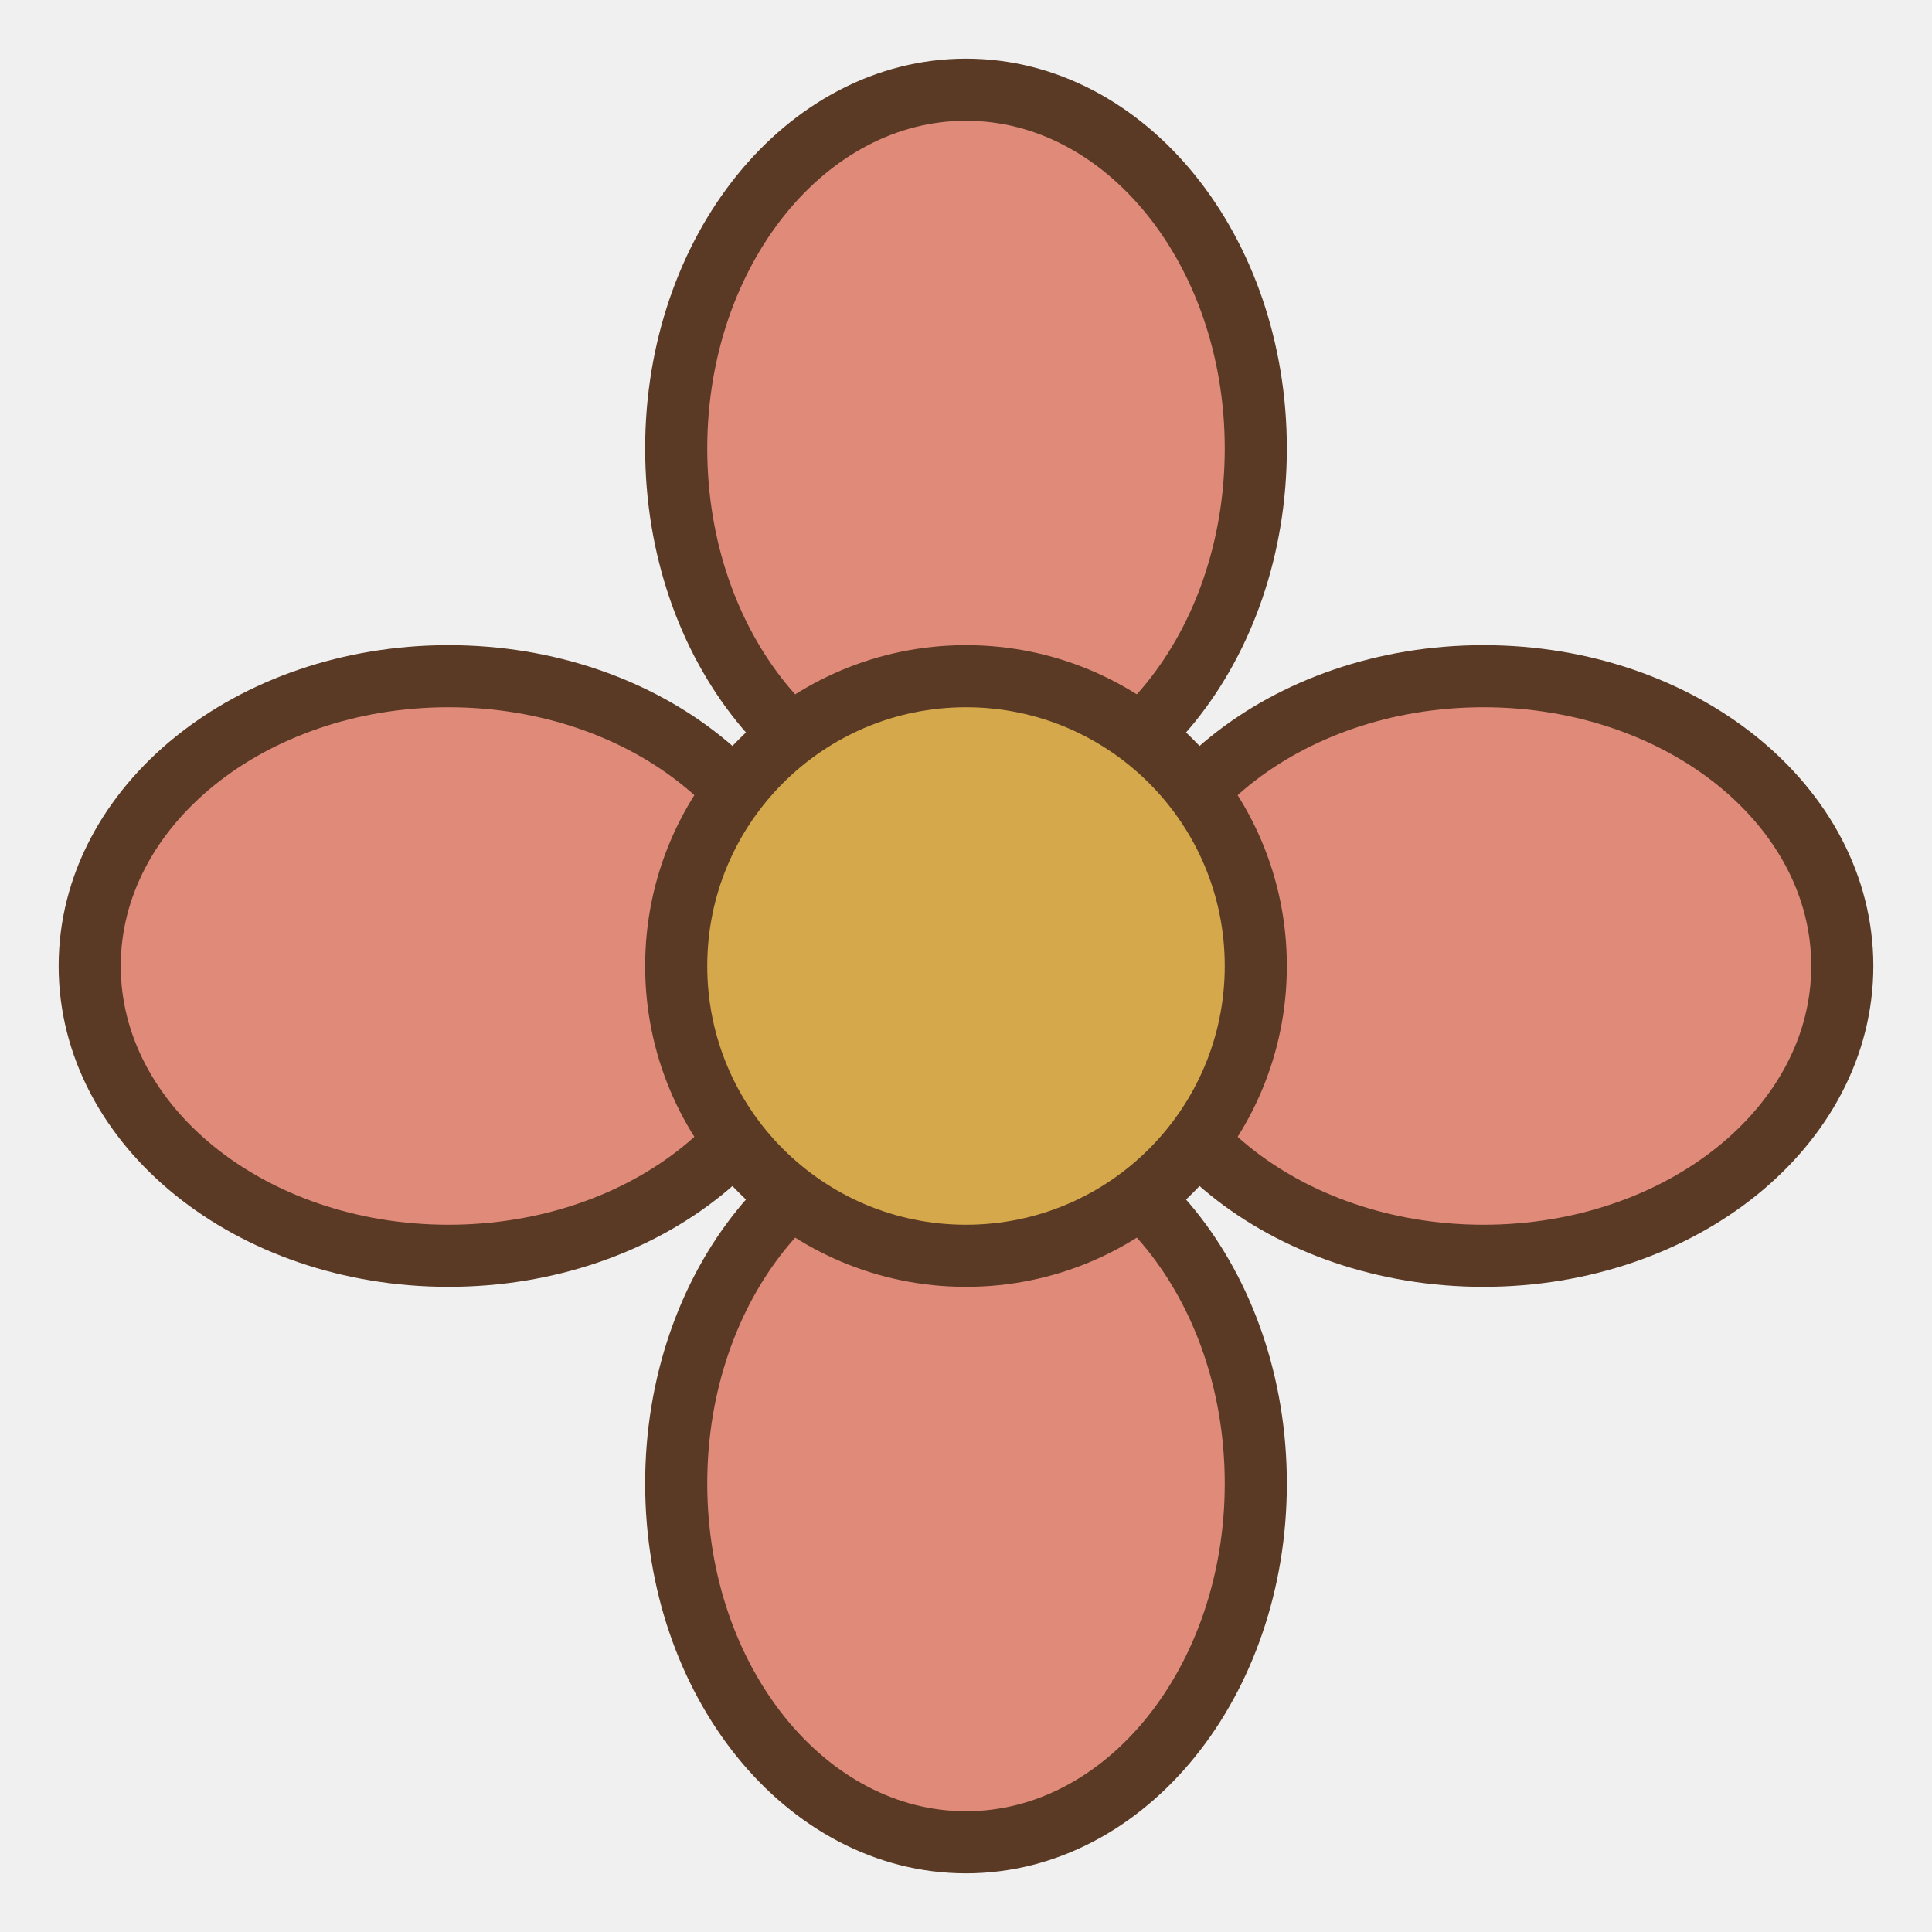
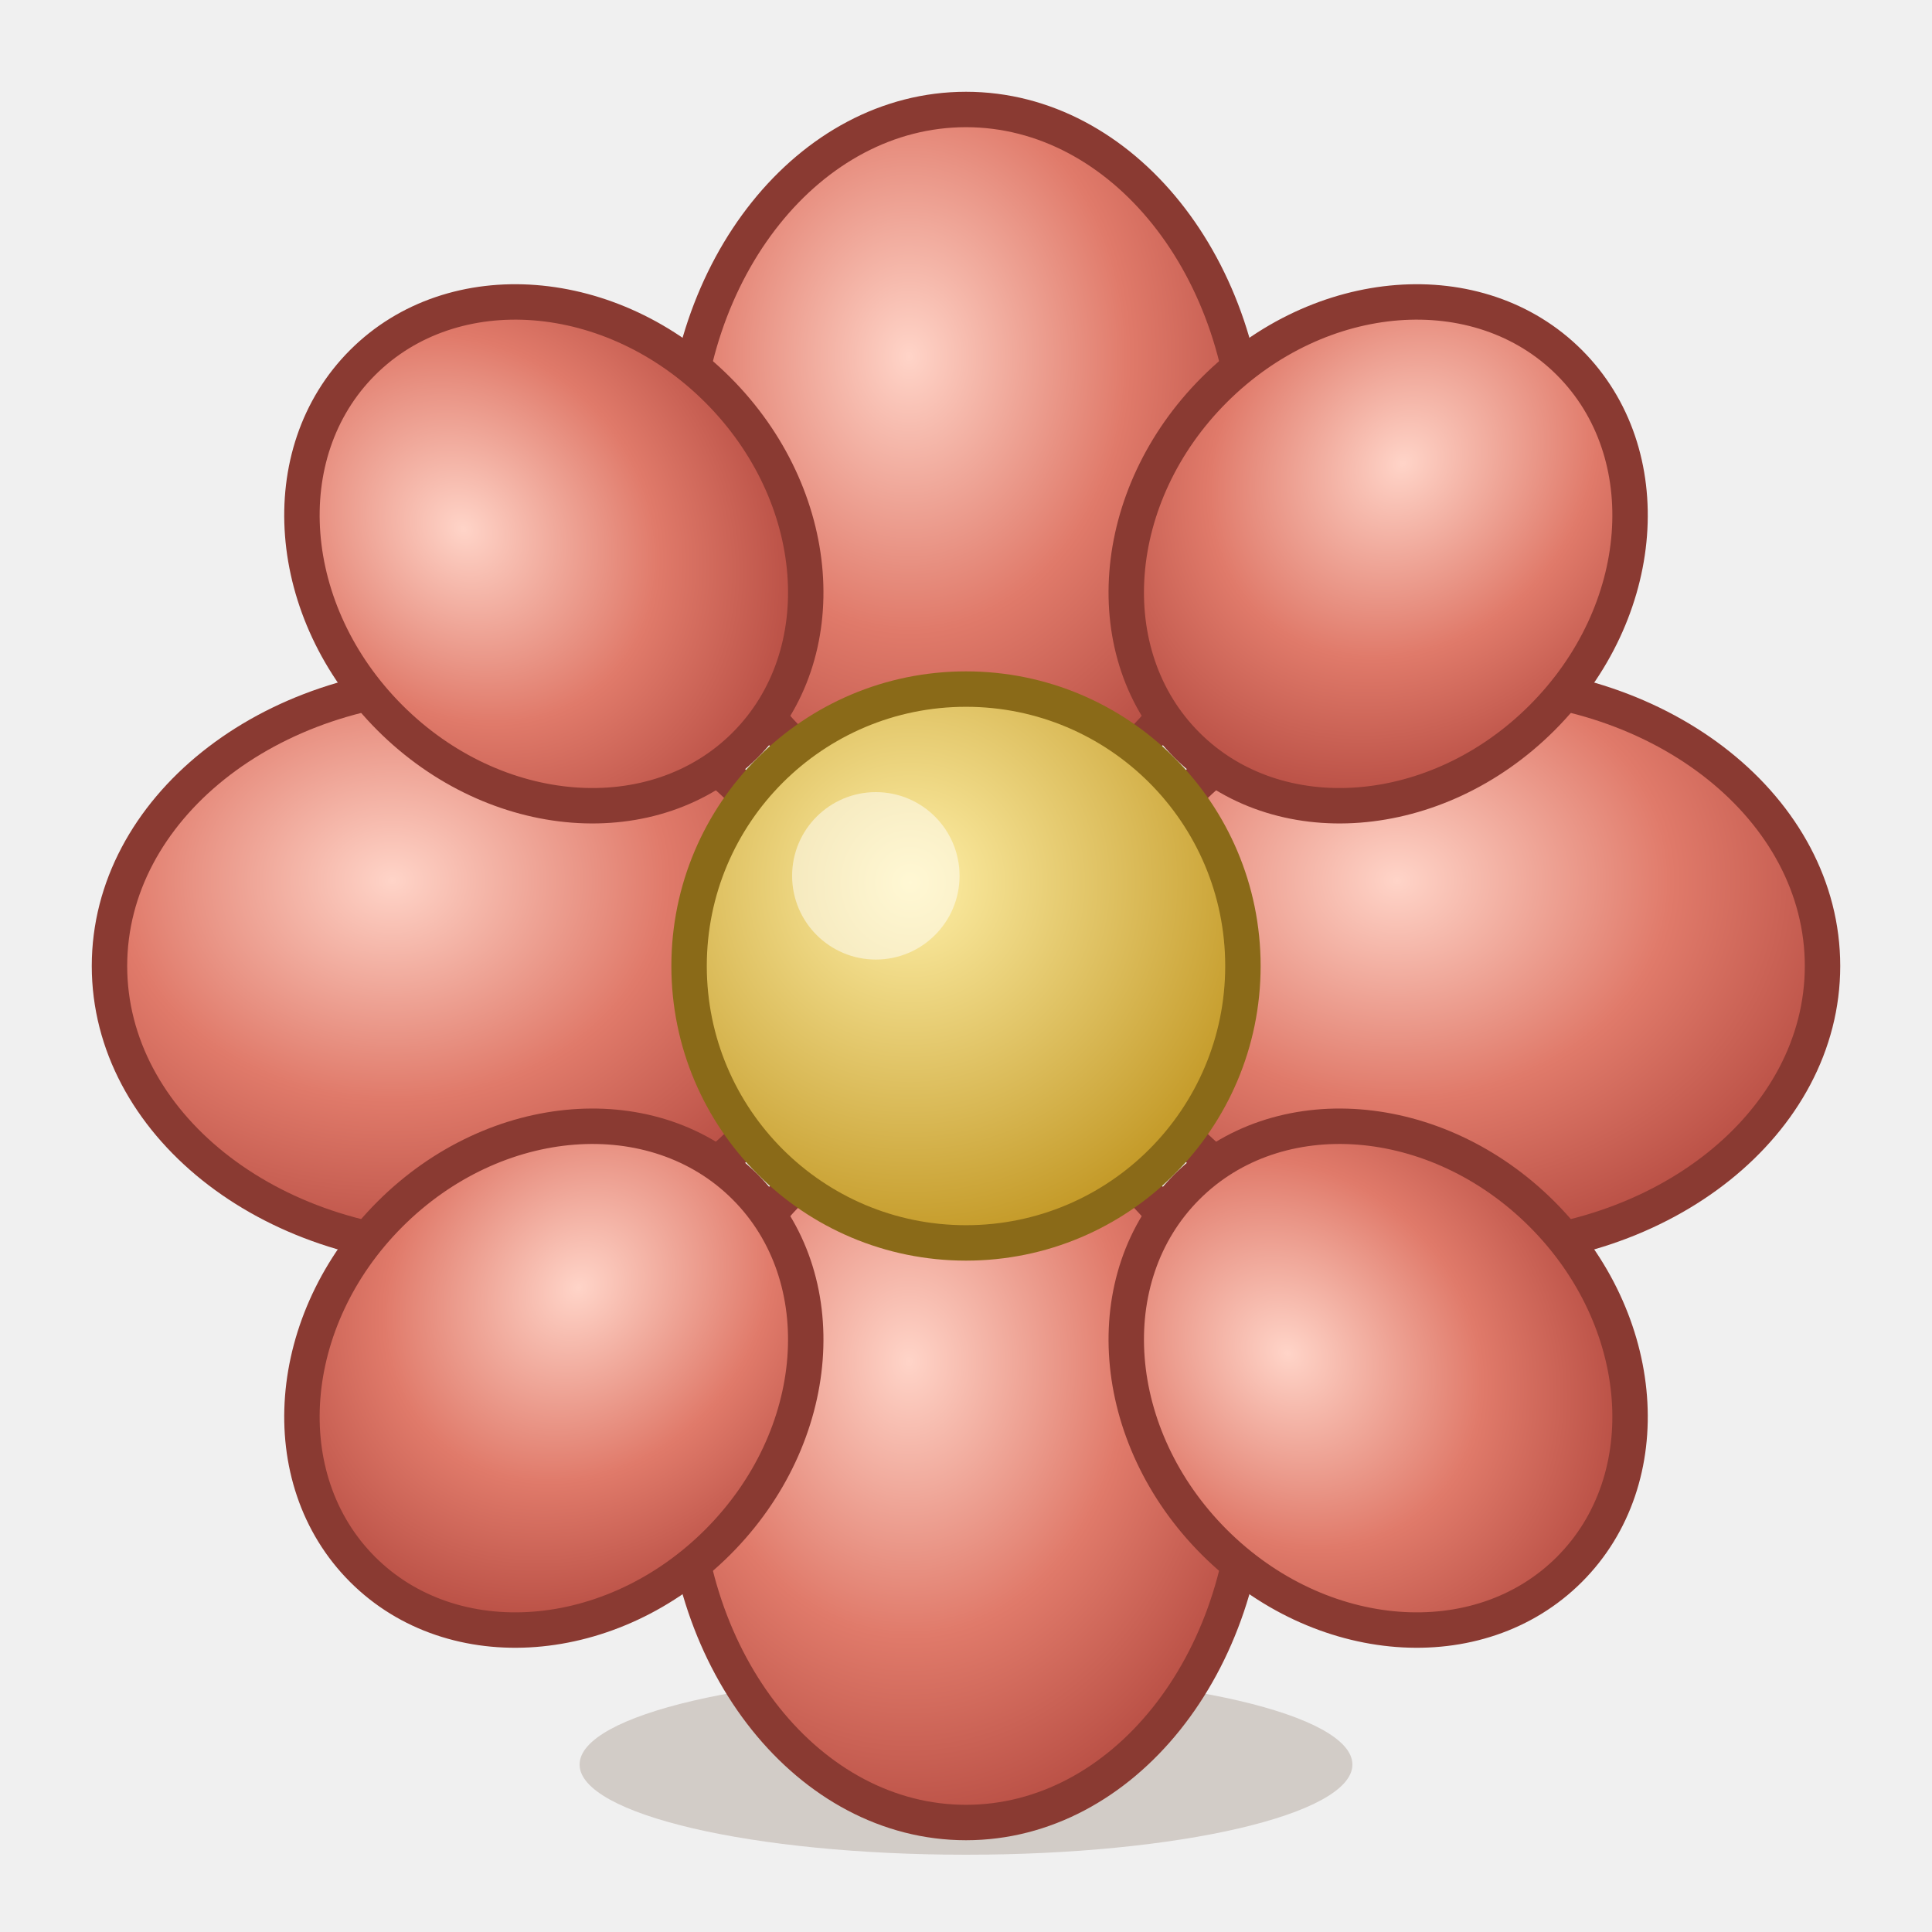
- <svg xmlns="http://www.w3.org/2000/svg" width="28" height="28" viewBox="0 0 28 28">
-   <g fill="#E08A7A" stroke="#5A3A24" stroke-width=".9">
-     <ellipse cx="14" cy="6.5" rx="4.2" ry="5.2" />
-     <ellipse cx="14" cy="21.5" rx="4.2" ry="5.2" />
-     <ellipse cx="6.5" cy="14" rx="5.2" ry="4.2" />
-     <ellipse cx="21.5" cy="14" rx="5.2" ry="4.2" />
+ <svg xmlns="http://www.w3.org/2000/svg" width="30" height="30" viewBox="0 0 30 30">
+   <defs>
+     <radialGradient id="pt" cx="40%" cy="35%" r="70%">
+       <stop offset="0%" stop-color="#FFD4C8" />
+       <stop offset="55%" stop-color="#E07A6A" />
+       <stop offset="100%" stop-color="#B44A40" />
+     </radialGradient>
+     <radialGradient id="ct" cx="40%" cy="35%" r="65%">
+       <stop offset="0%" stop-color="#FFF0A8" />
+       <stop offset="100%" stop-color="#C49A28" />
+     </radialGradient>
+   </defs>
+   <ellipse cx="15" cy="27.4" rx="6" ry="1.4" fill="#5A3A24" opacity=".2" />
+   <g fill="url(#pt)" stroke="#8A3A32" stroke-width=".55">
+     <ellipse cx="15" cy="7.2" rx="4.4" ry="5.5" />
+     <ellipse cx="15" cy="22.8" rx="4.4" ry="5.5" />
+     <ellipse cx="7.2" cy="15" rx="5.5" ry="4.4" />
+     <ellipse cx="22.8" cy="15" rx="5.5" ry="4.4" />
+     <ellipse cx="8.6" cy="8.6" rx="3.6" ry="4.2" transform="rotate(-45 8.6 8.6)" />
+     <ellipse cx="21.4" cy="8.6" rx="3.6" ry="4.2" transform="rotate(45 21.4 8.6)" />
+     <ellipse cx="8.6" cy="21.4" rx="3.6" ry="4.2" transform="rotate(45 8.6 21.4)" />
+     <ellipse cx="21.4" cy="21.4" rx="3.6" ry="4.2" transform="rotate(-45 21.4 21.4)" />
  </g>
-   <circle cx="14" cy="14" r="4.2" fill="#D4A84B" stroke="#5A3A24" stroke-width=".9" />
+   <circle cx="15" cy="15" r="4.3" fill="url(#ct)" stroke="#8A6A18" stroke-width=".55" />
+   <circle cx="13.6" cy="13.6" r="1.3" fill="#fff" opacity=".5" />
</svg>
